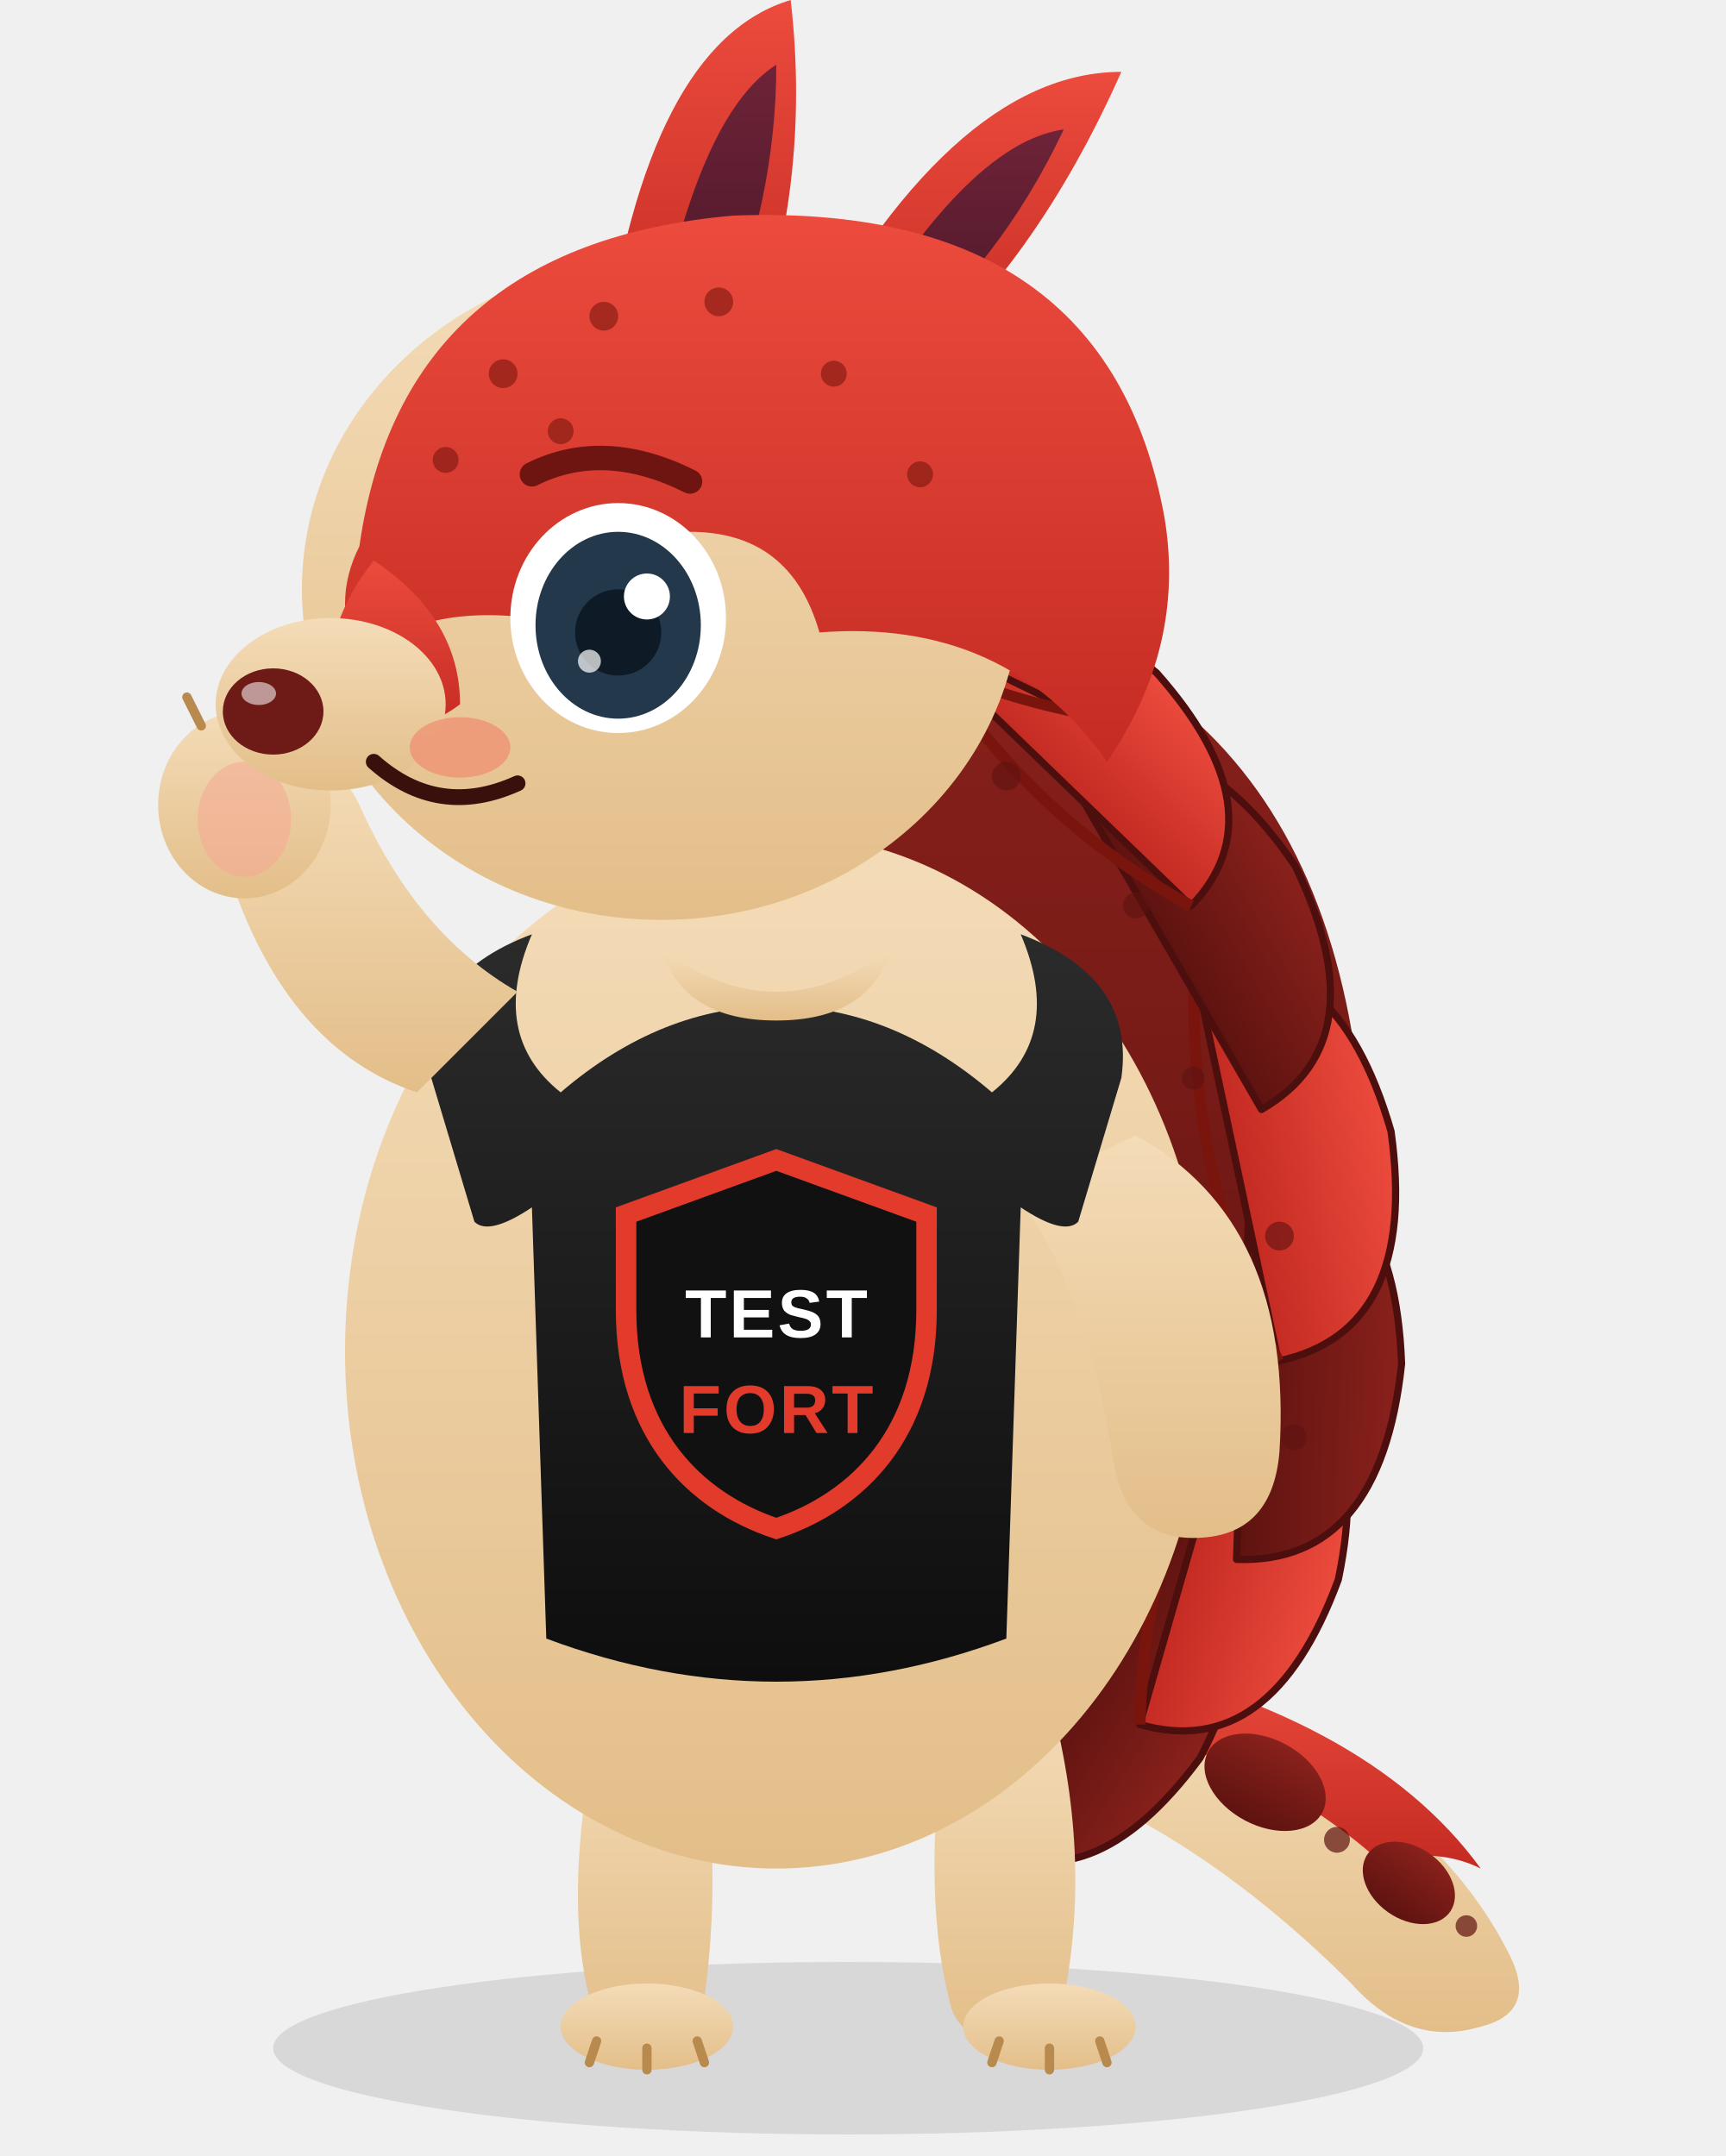
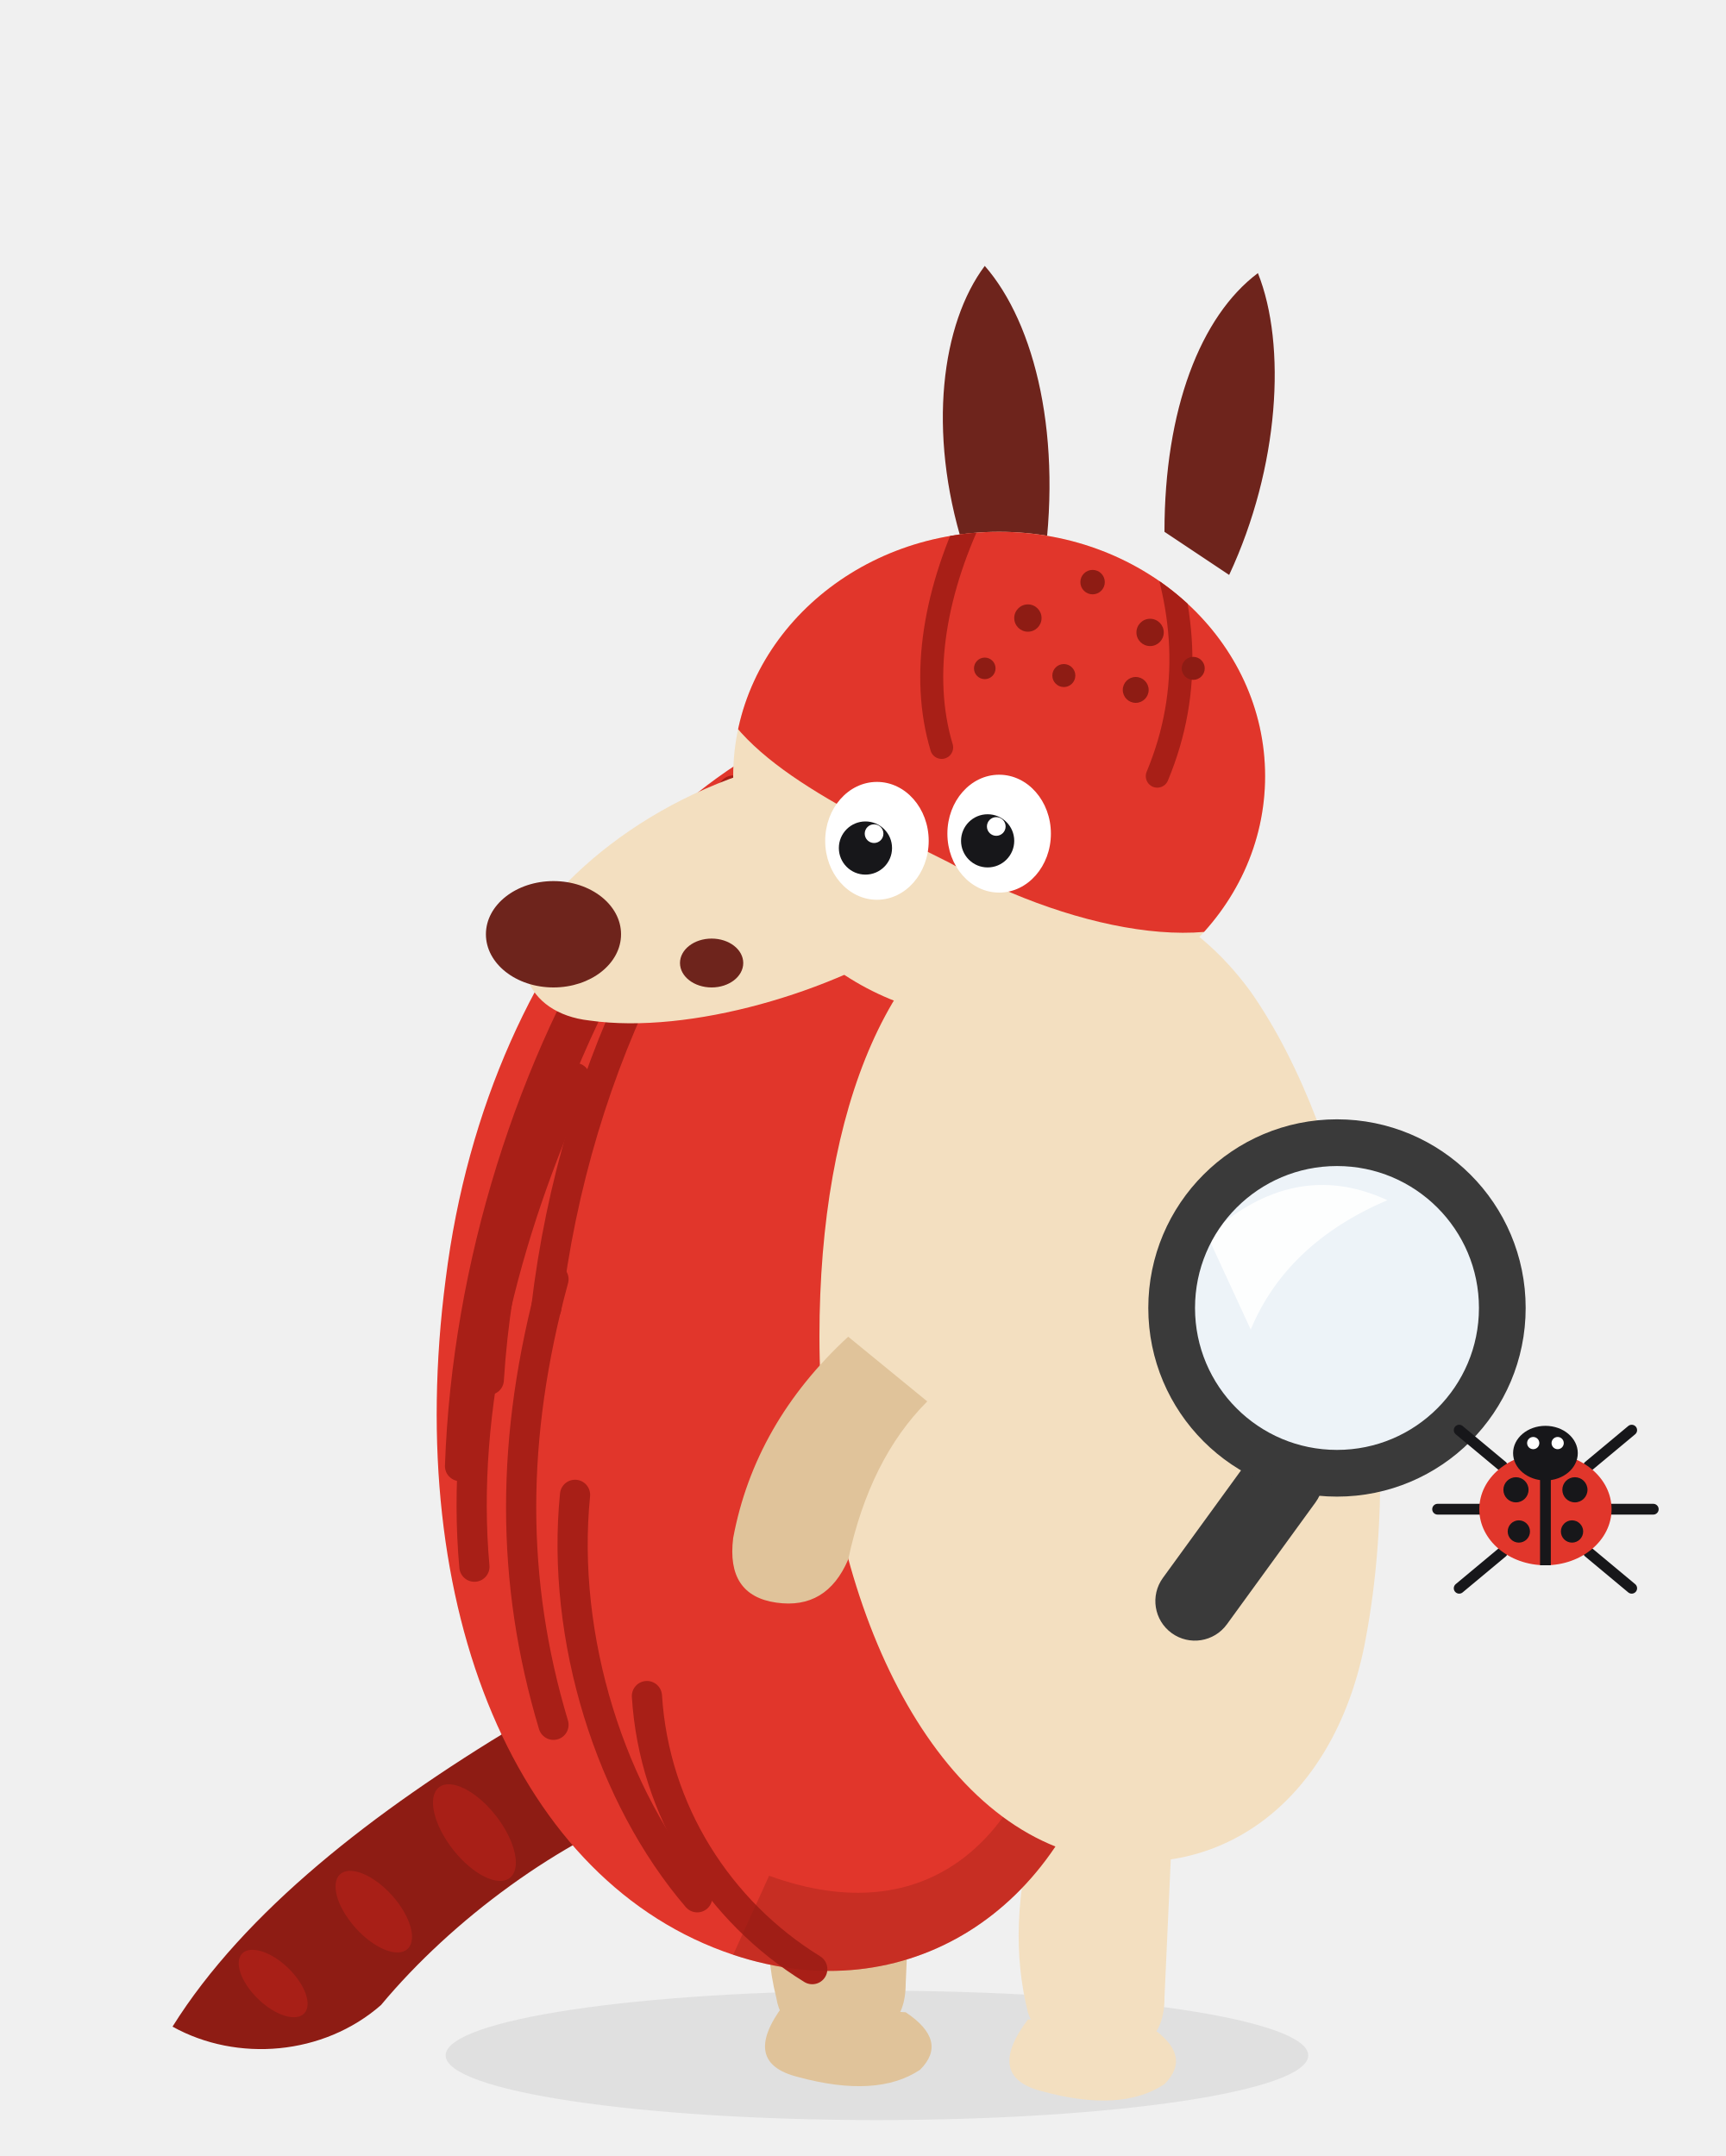
- <svg xmlns="http://www.w3.org/2000/svg" viewBox="0 0 240 300" width="240" height="300" role="img" aria-label="Tedgie — TestForTge armadillo mascot">
+ <svg xmlns="http://www.w3.org/2000/svg" viewBox="0 0 240 300" width="240" height="300" role="img" aria-label="Tedgie — the TestForTge armadillo, inspecting a bug through a magnifying glass">
  <defs>
-     <linearGradient id="armor" x1="0" y1="0" x2="0" y2="1">
-       <stop offset="0%" stop-color="#EC4B3D" />
-       <stop offset="100%" stop-color="#C42B22" />
-     </linearGradient>
-     <linearGradient id="armorDark" x1="0" y1="0" x2="0" y2="1">
-       <stop offset="0%" stop-color="#8A211C" />
-       <stop offset="100%" stop-color="#5E1310" />
-     </linearGradient>
-     <linearGradient id="belly" x1="0" y1="0" x2="0" y2="1">
-       <stop offset="0%" stop-color="#F4DCB8" />
-       <stop offset="100%" stop-color="#E3BE89" />
-     </linearGradient>
-     <linearGradient id="shirt" x1="0" y1="0" x2="0" y2="1">
-       <stop offset="0%" stop-color="#2B2B2B" />
-       <stop offset="100%" stop-color="#0E0E0E" />
-     </linearGradient>
-     <linearGradient id="earIn" x1="0" y1="0" x2="0" y2="1">
-       <stop offset="0%" stop-color="#6E2338" />
-       <stop offset="100%" stop-color="#491627" />
-     </linearGradient>
+     <clipPath id="tedgieLens">
+       <circle cx="186" cy="182" r="23" />
+     </clipPath>
+     <clipPath id="tedgieSkull">
+       <ellipse cx="139" cy="108" rx="37" ry="34" />
+     </clipPath>
  </defs>
-   <ellipse cx="118" cy="285" rx="80" ry="12" fill="#000000" opacity="0.10" />
-   <path d="M150 232 q46 12 60 40 q4 8 -4 10 q-10 3 -18 -6 q-22 -22 -46 -30 z" fill="url(#belly)" />
-   <path d="M150 230 q40 8 56 30 q-6 -3 -14 -1 q-18 -16 -44 -20 z" fill="url(#armor)" />
-   <g fill="url(#armorDark)">
-     <ellipse cx="176" cy="248" rx="9" ry="6" transform="rotate(28 176 248)" />
-     <ellipse cx="196" cy="262" rx="7" ry="5" transform="rotate(35 196 262)" />
+   <ellipse cx="122" cy="286" rx="60" ry="9" fill="#000" opacity="0.07" />
+   <path d="M72 240 C52 252 34 266 24 282 C33 287 45 286 53 279            C63 267 78 256 92 251 Z" fill="#8E1C14" />
+   <g fill="#A81F17">
+     <ellipse cx="66" cy="255" rx="3.8" ry="8" transform="rotate(-38 66 255)" />
+     <ellipse cx="52" cy="266" rx="3.4" ry="7" transform="rotate(-42 52 266)" />
+     <ellipse cx="38" cy="276" rx="3" ry="6" transform="rotate(-46 38 276)" />
  </g>
-   <g fill="#5E1310" opacity="0.7">
-     <circle cx="164" cy="244" r="2" />
-     <circle cx="186" cy="256" r="1.8" />
-     <circle cx="204" cy="268" r="1.5" />
+   <g fill="#E0C39A">
+     <path d="M110 252 q-5 14 -2 26 q1 6 9 6 q9 0 9 -8 l1 -22 Z" />
+     <path d="M109 279 q-6 8 2 10 q11 3 17 -1 q4 -4 -2 -8 Z" />
  </g>
-   <path d="M116 82 q72 4 74 82 q2 40 -22 74 q-6 -76 -64 -124 z" fill="url(#armorDark)" />
-   <g stroke="#4C0F0D" stroke-width="1" stroke-linejoin="round">
-     <g transform="translate(150 234) rotate(122)">
-       <path d="M-26 0 Q-26 -18 0 -20 Q26 -18 26 0 Z" fill="url(#armorDark)" />
-     </g>
-     <g transform="translate(166 214) rotate(106)">
-       <path d="M-27 0 Q-27 -19 0 -21 Q27 -19 27 0 Z" fill="url(#armor)" />
-       <path d="M-27 0 Q0 7 27 0" fill="none" stroke="#7A150E" stroke-width="1.6" />
-     </g>
-     <g transform="translate(173 189) rotate(92)">
-       <path d="M-28 0 Q-28 -20 0 -22 Q28 -20 28 0 Z" fill="url(#armorDark)" />
-     </g>
-     <g transform="translate(172 162) rotate(78)">
-       <path d="M-28 0 Q-28 -20 0 -22 Q28 -20 28 0 Z" fill="url(#armor)" />
-       <path d="M-28 0 Q0 7 28 0" fill="none" stroke="#7A150E" stroke-width="1.6" />
-     </g>
-     <g transform="translate(162 131) rotate(60)">
-       <path d="M-27 0 Q-27 -19 0 -21 Q27 -19 27 0 Z" fill="url(#armorDark)" />
-     </g>
-     <g transform="translate(147 108) rotate(44)">
-       <path d="M-26 0 Q-26 -18 0 -20 Q26 -18 26 0 Z" fill="url(#armor)" />
-       <path d="M-26 0 Q0 7 26 0" fill="none" stroke="#7A150E" stroke-width="1.6" />
-     </g>
-     <g transform="translate(129 89) rotate(26)">
-       <path d="M-23 0 Q-23 -16 0 -18 Q23 -16 23 0 Z" fill="url(#armor)" />
-       <path d="M-23 0 Q0 6 23 0" fill="none" stroke="#7A150E" stroke-width="1.5" />
+   <g fill="#F3DFC0">
+     <path d="M144 254 q-4 14 -1 26 q2 6 10 6 q9 0 9 -8 l1 -22 Z" />
+     <path d="M143 281 q-6 8 2 10 q11 3 17 -1 q4 -4 -2 -8 Z" />
+   </g>
+   <path d="M136 96 C100 96 68 130 62 178 C56 224 72 262 102 272            C126 280 148 266 154 240 C164 196 156 138 144 112            C141 102 139 96 136 96 Z" fill="#E1362B" />
+   <g stroke="#A81F17" stroke-width="4.2" fill="none" stroke-linecap="round">
+     <path d="M118 100 C96 116 80 148 76 182" />
+     <path d="M102 110 C84 130 70 160 68 192" />
+     <path d="M88 126 C74 148 65 176 64 204" />
+     <path d="M80 150 C70 172 64 196 66 218" />
+     <path d="M77 178 C71 200 71 220 77 240" />
+     <path d="M80 208 C78 228 85 250 97 264" />
+     <path d="M90 236 C91 252 100 266 113 274" />
+   </g>
+   <path d="M136 96 C139 96 141 102 144 112 C156 138 164 196 154 240            C148 266 126 280 102 272 l5 -11 C129 269 143 256 147 234            C155 196 150 142 139 116 Z" fill="#8E1C14" opacity="0.32" />
+   <path d="M142 124 C124 130 114 154 114 186 C114 220 128 252 150 258            C170 263 186 250 190 228 C196 196 188 158 174 138            C166 127 154 121 142 124 Z" fill="#F3DFC0" />
+   <path d="M118 186 q-13 12 -16 28 q-1 8 6 9 q7 1 10 -6 q3 -14 11 -22 Z" fill="#E0C39A" />
+   <path d="M134 76 C129 60 131 45 137 37 C144 45 148 61 145 80 Z" fill="#6E241C" />
+   <path d="M162 74 C162 57 167 44 175 38 C179 48 178 65 171 80 Z" fill="#6E241C" />
+   <ellipse cx="139" cy="108" rx="37" ry="34" fill="#F3DFC0" />
+   <path d="M126 104 C104 104 86 114 76 126 C70 133 73 141 82 142            C96 144 116 138 128 130 C138 124 137 110 126 104 Z" fill="#F3DFC0" />
+   <ellipse cx="77" cy="130" rx="9.4" ry="7.4" fill="#6E241C" />
+   <g clip-path="url(#tedgieSkull)">
+     <path d="M98 92 C114 70 152 66 170 80 C184 91 186 110 180 124              C172 134 150 130 132 120 C114 111 100 104 98 92 Z" fill="#E1362B" />
+     <g stroke="#A81F17" stroke-width="3.2" fill="none" stroke-linecap="round">
+       <path d="M136 70 C130 82 128 94 131 104" />
+       <path d="M160 72 C165 84 166 96 161 108" />
    </g>
  </g>
-   <g fill="#5E1310" opacity="0.6">
-     <circle cx="140" cy="108" r="2" />
-     <circle cx="158" cy="126" r="1.8" />
-     <circle cx="178" cy="172" r="2" />
-     <circle cx="180" cy="200" r="1.8" />
-     <circle cx="166" cy="150" r="1.6" />
+   <g fill="#8E1C14">
+     <circle cx="143" cy="86" r="1.9" />
+     <circle cx="152" cy="81" r="1.7" />
+     <circle cx="160" cy="88" r="1.9" />
+     <circle cx="148" cy="94" r="1.6" />
+     <circle cx="158" cy="96" r="1.8" />
+     <circle cx="166" cy="93" r="1.6" />
+     <circle cx="137" cy="93" r="1.5" />
  </g>
-   <g fill="url(#belly)">
-     <path d="M84 236 q-6 26 -2 42 q1 6 8 6 q7 0 8 -6 q3 -22 -2 -42 z" />
-     <path d="M132 236 q-4 26 0 42 q1 6 8 6 q7 0 8 -6 q4 -20 -2 -42 z" />
-     <ellipse cx="90" cy="282" rx="12" ry="6" />
-     <ellipse cx="146" cy="282" rx="12" ry="6" />
+   <ellipse cx="122" cy="117" rx="7.2" ry="8.2" fill="#fff" />
+   <ellipse cx="139" cy="116" rx="7.2" ry="8.2" fill="#fff" />
+   <circle cx="120.4" cy="118" r="3.7" fill="#17171A" />
+   <circle cx="137.4" cy="117" r="3.7" fill="#17171A" />
+   <circle cx="121.6" cy="116" r="1.3" fill="#fff" />
+   <circle cx="138.6" cy="115" r="1.3" fill="#fff" />
+   <ellipse cx="99" cy="134" rx="4.4" ry="3.4" fill="#6E241C" />
+   <path d="M166 178 C178 176 188 184 193 196 q3 7 -4 10 q-8 3 -12 -4            C174 194 170 190 162 190 Z" fill="#F3DFC0" />
+   <ellipse cx="181" cy="203" rx="9" ry="8" fill="#F3DFC0" />
+   <rect x="167" y="198" width="11" height="32" rx="5.5" transform="rotate(36 172 214)" fill="#3A3A3A" />
+   <circle cx="186" cy="182" r="23" fill="#EDF3F8" />
+   <g clip-path="url(#tedgieLens)">
+     <path d="M168 172 q12 -11 25 -5 q-14 6 -19 18 Z" fill="#fff" opacity="0.9" />
  </g>
-   <g stroke="#B98A4E" stroke-width="1.3" stroke-linecap="round" fill="none">
-     <path d="M83 284 l-1 3 M90 285 l0 3 M97 284 l1 3" />
-     <path d="M139 284 l-1 3 M146 285 l0 3 M153 284 l1 3" />
+   <circle cx="186" cy="182" r="23" fill="none" stroke="#3A3A3A" stroke-width="6.5" />
+   <g transform="translate(215 210)">
+     <g stroke="#17171A" stroke-width="1.5" stroke-linecap="round">
+       <path d="M-6 -6 l-6 -5" />
+       <path d="M-7 0 l-8 0" />
+       <path d="M-6 6 l-6 5" />
+       <path d="M6 -6 l6 -5" />
+       <path d="M7 0 l8 0" />
+       <path d="M6 6 l6 5" />
+     </g>
+     <ellipse cx="0" cy="0" rx="9.2" ry="7.8" fill="#E1362B" />
+     <path d="M0 -7.8 L0 7.8" stroke="#17171A" stroke-width="1.5" />
+     <circle cx="-4.1" cy="-2.7" r="1.75" fill="#17171A" />
+     <circle cx="4.1" cy="-2.7" r="1.75" fill="#17171A" />
+     <circle cx="-3.7" cy="3.1" r="1.55" fill="#17171A" />
+     <circle cx="3.7" cy="3.1" r="1.55" fill="#17171A" />
+     <ellipse cx="0" cy="-7.8" rx="4.5" ry="3.8" fill="#17171A" />
+     <circle cx="-1.7" cy="-9.2" r="0.85" fill="#fff" />
+     <circle cx="1.7" cy="-9.2" r="0.85" fill="#fff" />
  </g>
-   <ellipse cx="108" cy="188" rx="60" ry="72" fill="url(#belly)" />
-   <path d="M158 158 q22 12 20 44 q-1 12 -12 12 q-9 0 -11 -10 q-4 -26 -14 -38 z" fill="url(#belly)" />
-   <path d="M60 150            q-2 -14 14 -20            q-6 14 4 22            q14 -12 30 -12            q16 0 30 12            q10 -8 4 -22            q16 6 14 20            l-6 20            q-2 2 -8 -2            l-2 60            q-32 12 -64 0            l-2 -60            q-6 4 -8 2 z" fill="url(#shirt)" />
-   <path d="M92 132 q16 12 32 0 q-3 10 -16 10 q-13 0 -16 -10 z" fill="url(#belly)" />
-   <g transform="translate(108 188) scale(1.9)">
-     <path d="M-11 -10 l11 -4 l11 4 v7 c0 9 -5 14 -11 16 c-6 -2 -11 -7 -11 -16 z" fill="#111" stroke="#E23A2B" stroke-width="1.5" />
-     <text x="0" y="-1" text-anchor="middle" font-family="Arial, Helvetica, sans-serif" font-size="5" font-weight="800" fill="#FFFFFF" letter-spacing="0.2">TEST</text>
-     <text x="0" y="6" text-anchor="middle" font-family="Arial, Helvetica, sans-serif" font-size="5" font-weight="800" fill="#E23A2B" letter-spacing="0.2">FORT</text>
-   </g>
-   <path d="M58 152 q-18 -6 -26 -30 q-4 -12 4 -16 q9 -4 14 6 q8 18 22 26 z" fill="url(#belly)" />
-   <ellipse cx="34" cy="112" rx="12" ry="13" fill="url(#belly)" />
-   <ellipse cx="34" cy="114" rx="6.5" ry="8" fill="#F5A794" opacity="0.55" />
-   <g stroke="#B98A4E" stroke-width="1.3" stroke-linecap="round" fill="none">
-     <path d="M28 101 l-2 -4 M34 99 l0 -5 M40 101 l2 -4" />
-   </g>
-   <ellipse cx="92" cy="82" rx="50" ry="46" fill="url(#belly)" />
-   <path d="M84 50 Q90 6 110 0 Q113 26 104 50 Z" fill="url(#armor)" />
-   <path d="M91 48 Q97 16 108 9 Q108 28 100 47 Z" fill="url(#earIn)" />
-   <path d="M110 52 Q132 10 156 10 Q144 37 126 52 Z" fill="url(#armor)" />
-   <path d="M117 50 Q134 20 148 18 Q139 37 124 49 Z" fill="url(#earIn)" />
-   <path d="M50 76            q6 -42 52 -46            q52 -2 60 42            q3 18 -8 34            q-14 -20 -40 -18            q-4 -14 -18 -14            q-16 0 -22 12            q-16 -2 -24 6            q-4 -8 0 -16 z" fill="url(#armor)" />
-   <path d="M52 78 q-8 10 -6 22 q10 4 18 -2 q0 -12 -12 -20 z" fill="url(#armor)" />
-   <g fill="#7A150E" opacity="0.6">
-     <circle cx="70" cy="52" r="2" />
-     <circle cx="84" cy="44" r="2" />
-     <circle cx="100" cy="42" r="2" />
-     <circle cx="62" cy="64" r="1.8" />
-     <circle cx="78" cy="60" r="1.8" />
-     <circle cx="116" cy="52" r="1.8" />
-     <circle cx="128" cy="66" r="1.8" />
-   </g>
-   <ellipse cx="46" cy="98" rx="16" ry="12" fill="url(#belly)" />
-   <ellipse cx="38" cy="99" rx="7" ry="6" fill="#6E1A16" />
-   <ellipse cx="36" cy="96.5" rx="2.4" ry="1.6" fill="#FFFFFF" opacity="0.55" />
-   <g>
-     <ellipse cx="86" cy="86" rx="15" ry="16" fill="#FFFFFF" />
-     <ellipse cx="86" cy="87" rx="11.5" ry="13" fill="#24384B" />
-     <circle cx="86" cy="88" r="6" fill="#0E1A26" />
-     <circle cx="90" cy="83" r="3.2" fill="#FFFFFF" />
-     <circle cx="82" cy="92" r="1.6" fill="#FFFFFF" opacity="0.7" />
-   </g>
-   <path d="M74 66 q10 -5 22 1" stroke="#6E1512" stroke-width="3.4" stroke-linecap="round" fill="none" />
-   <ellipse cx="64" cy="104" rx="7" ry="4.2" fill="#F0876A" opacity="0.65" />
-   <path d="M52 106 q9 8 20 3" stroke="#3A100C" stroke-width="2.2" stroke-linecap="round" fill="none" />
</svg>
